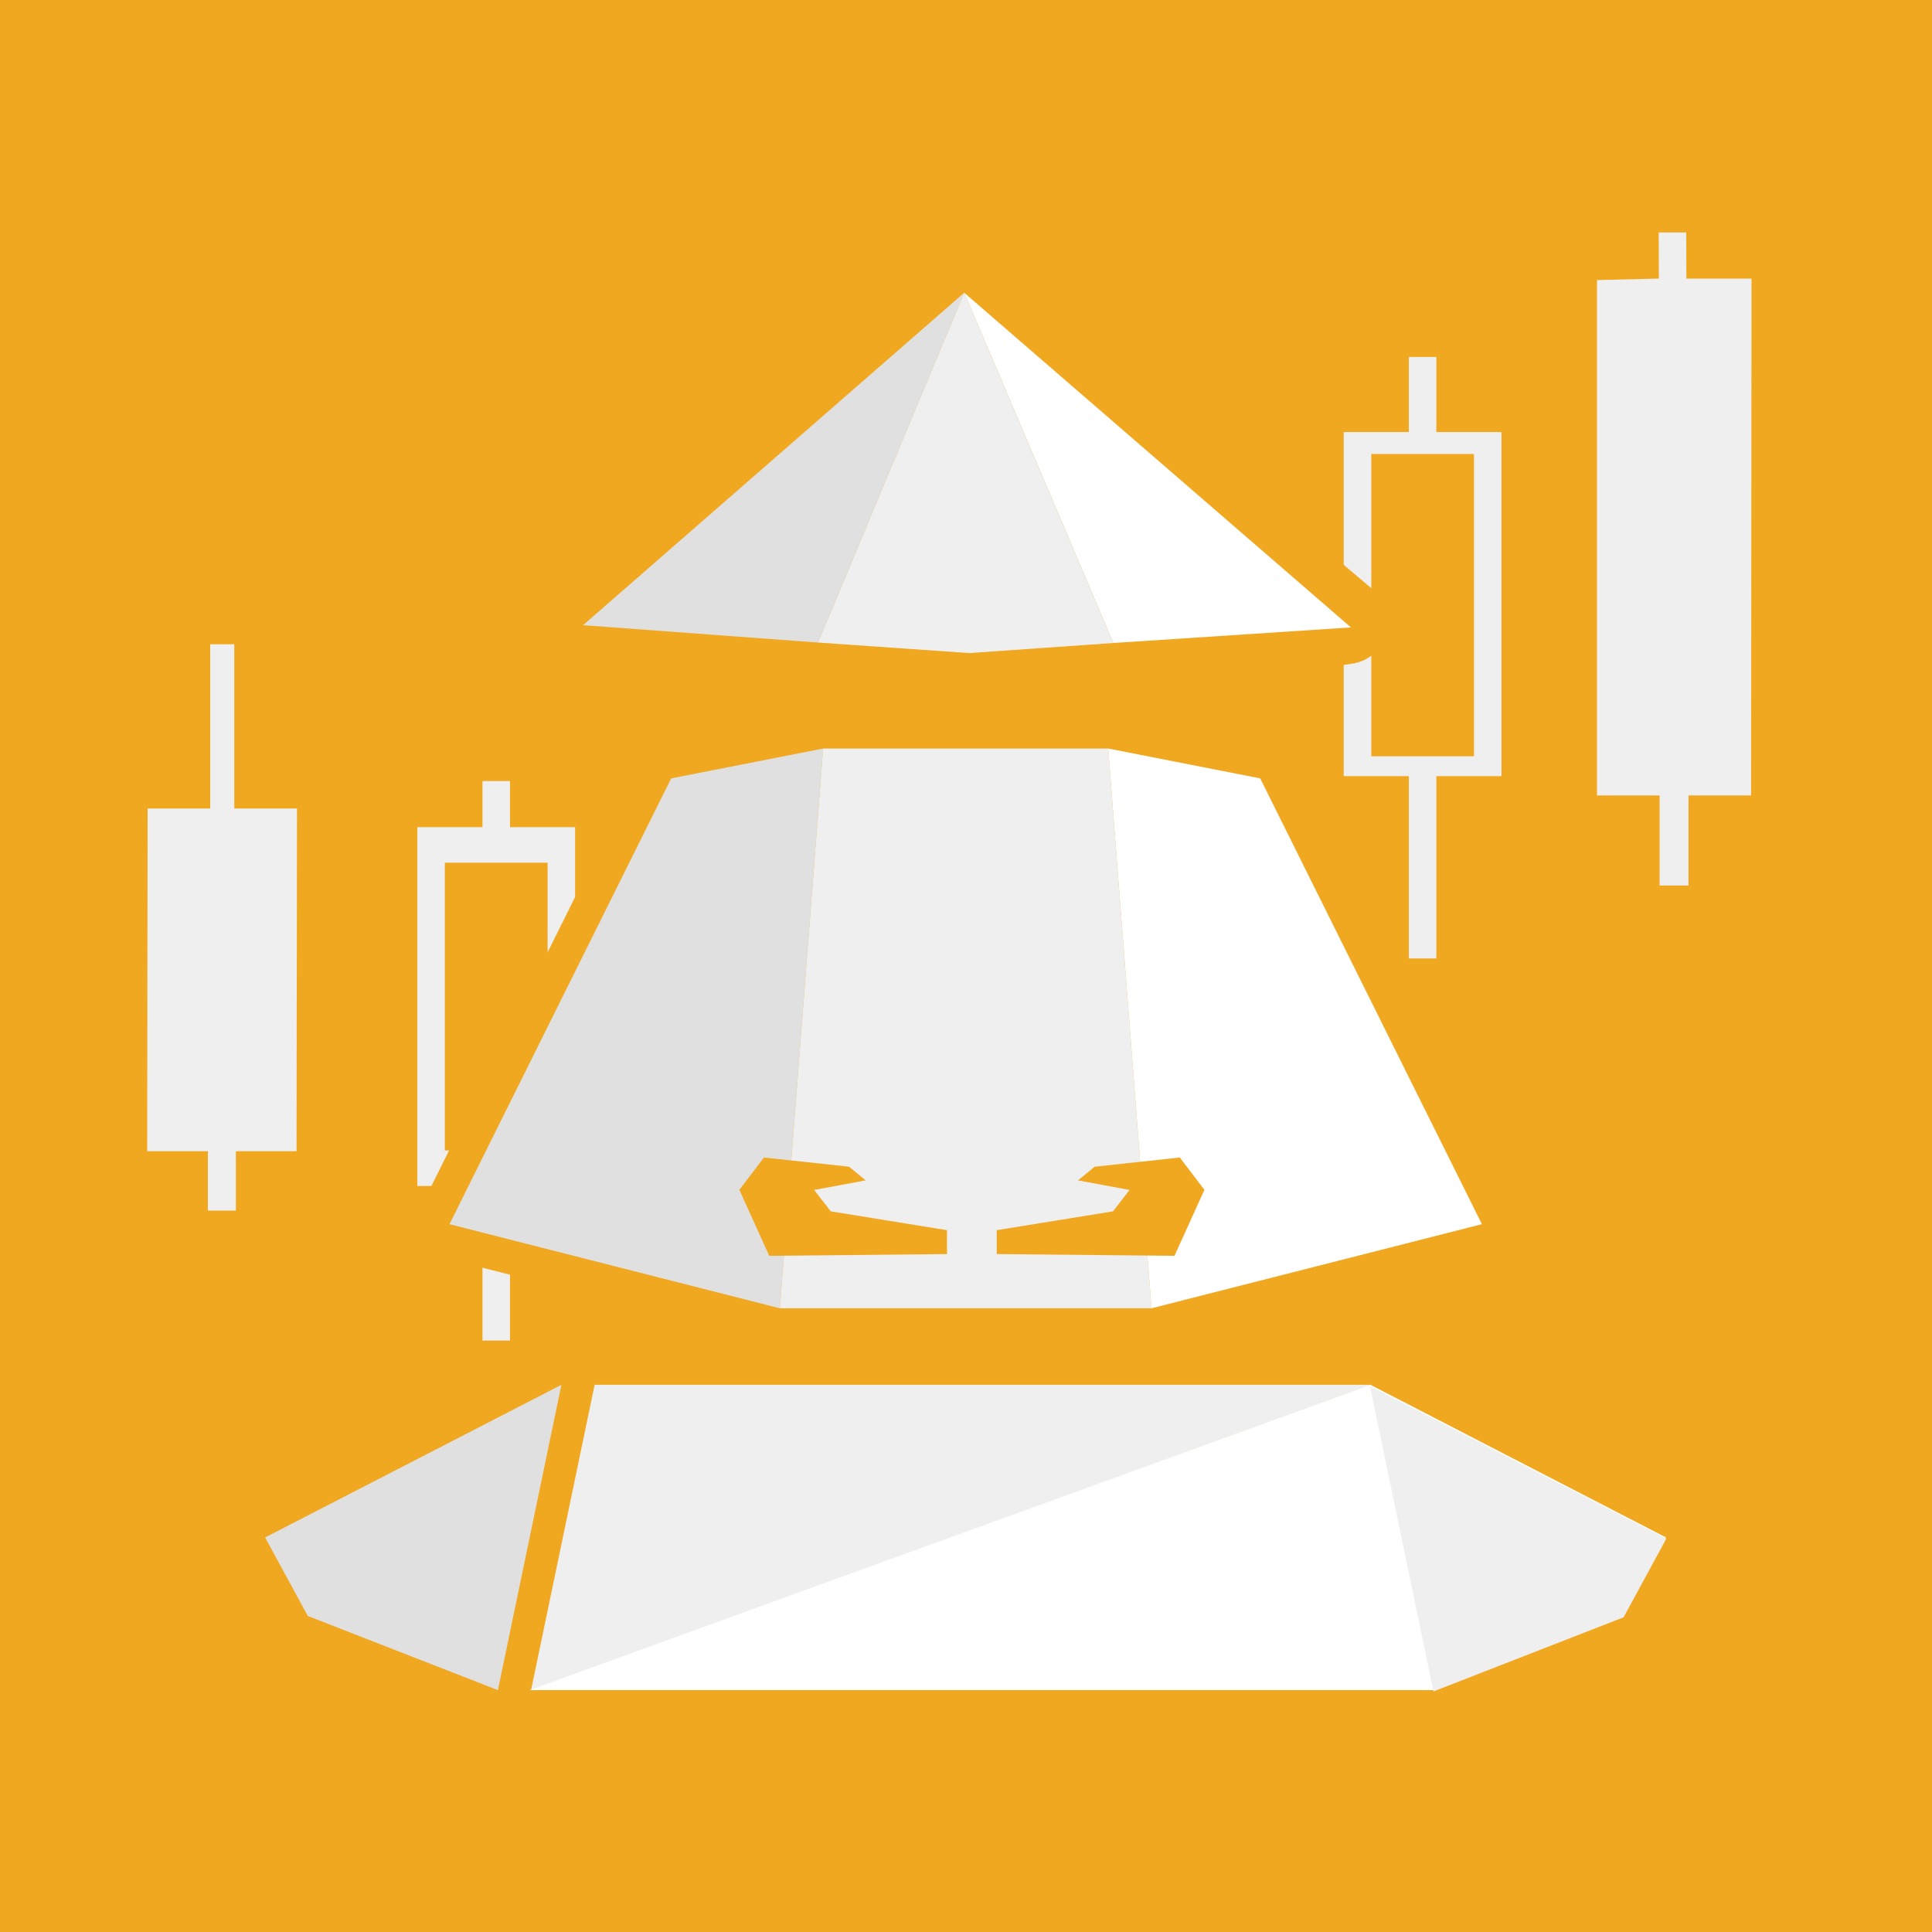
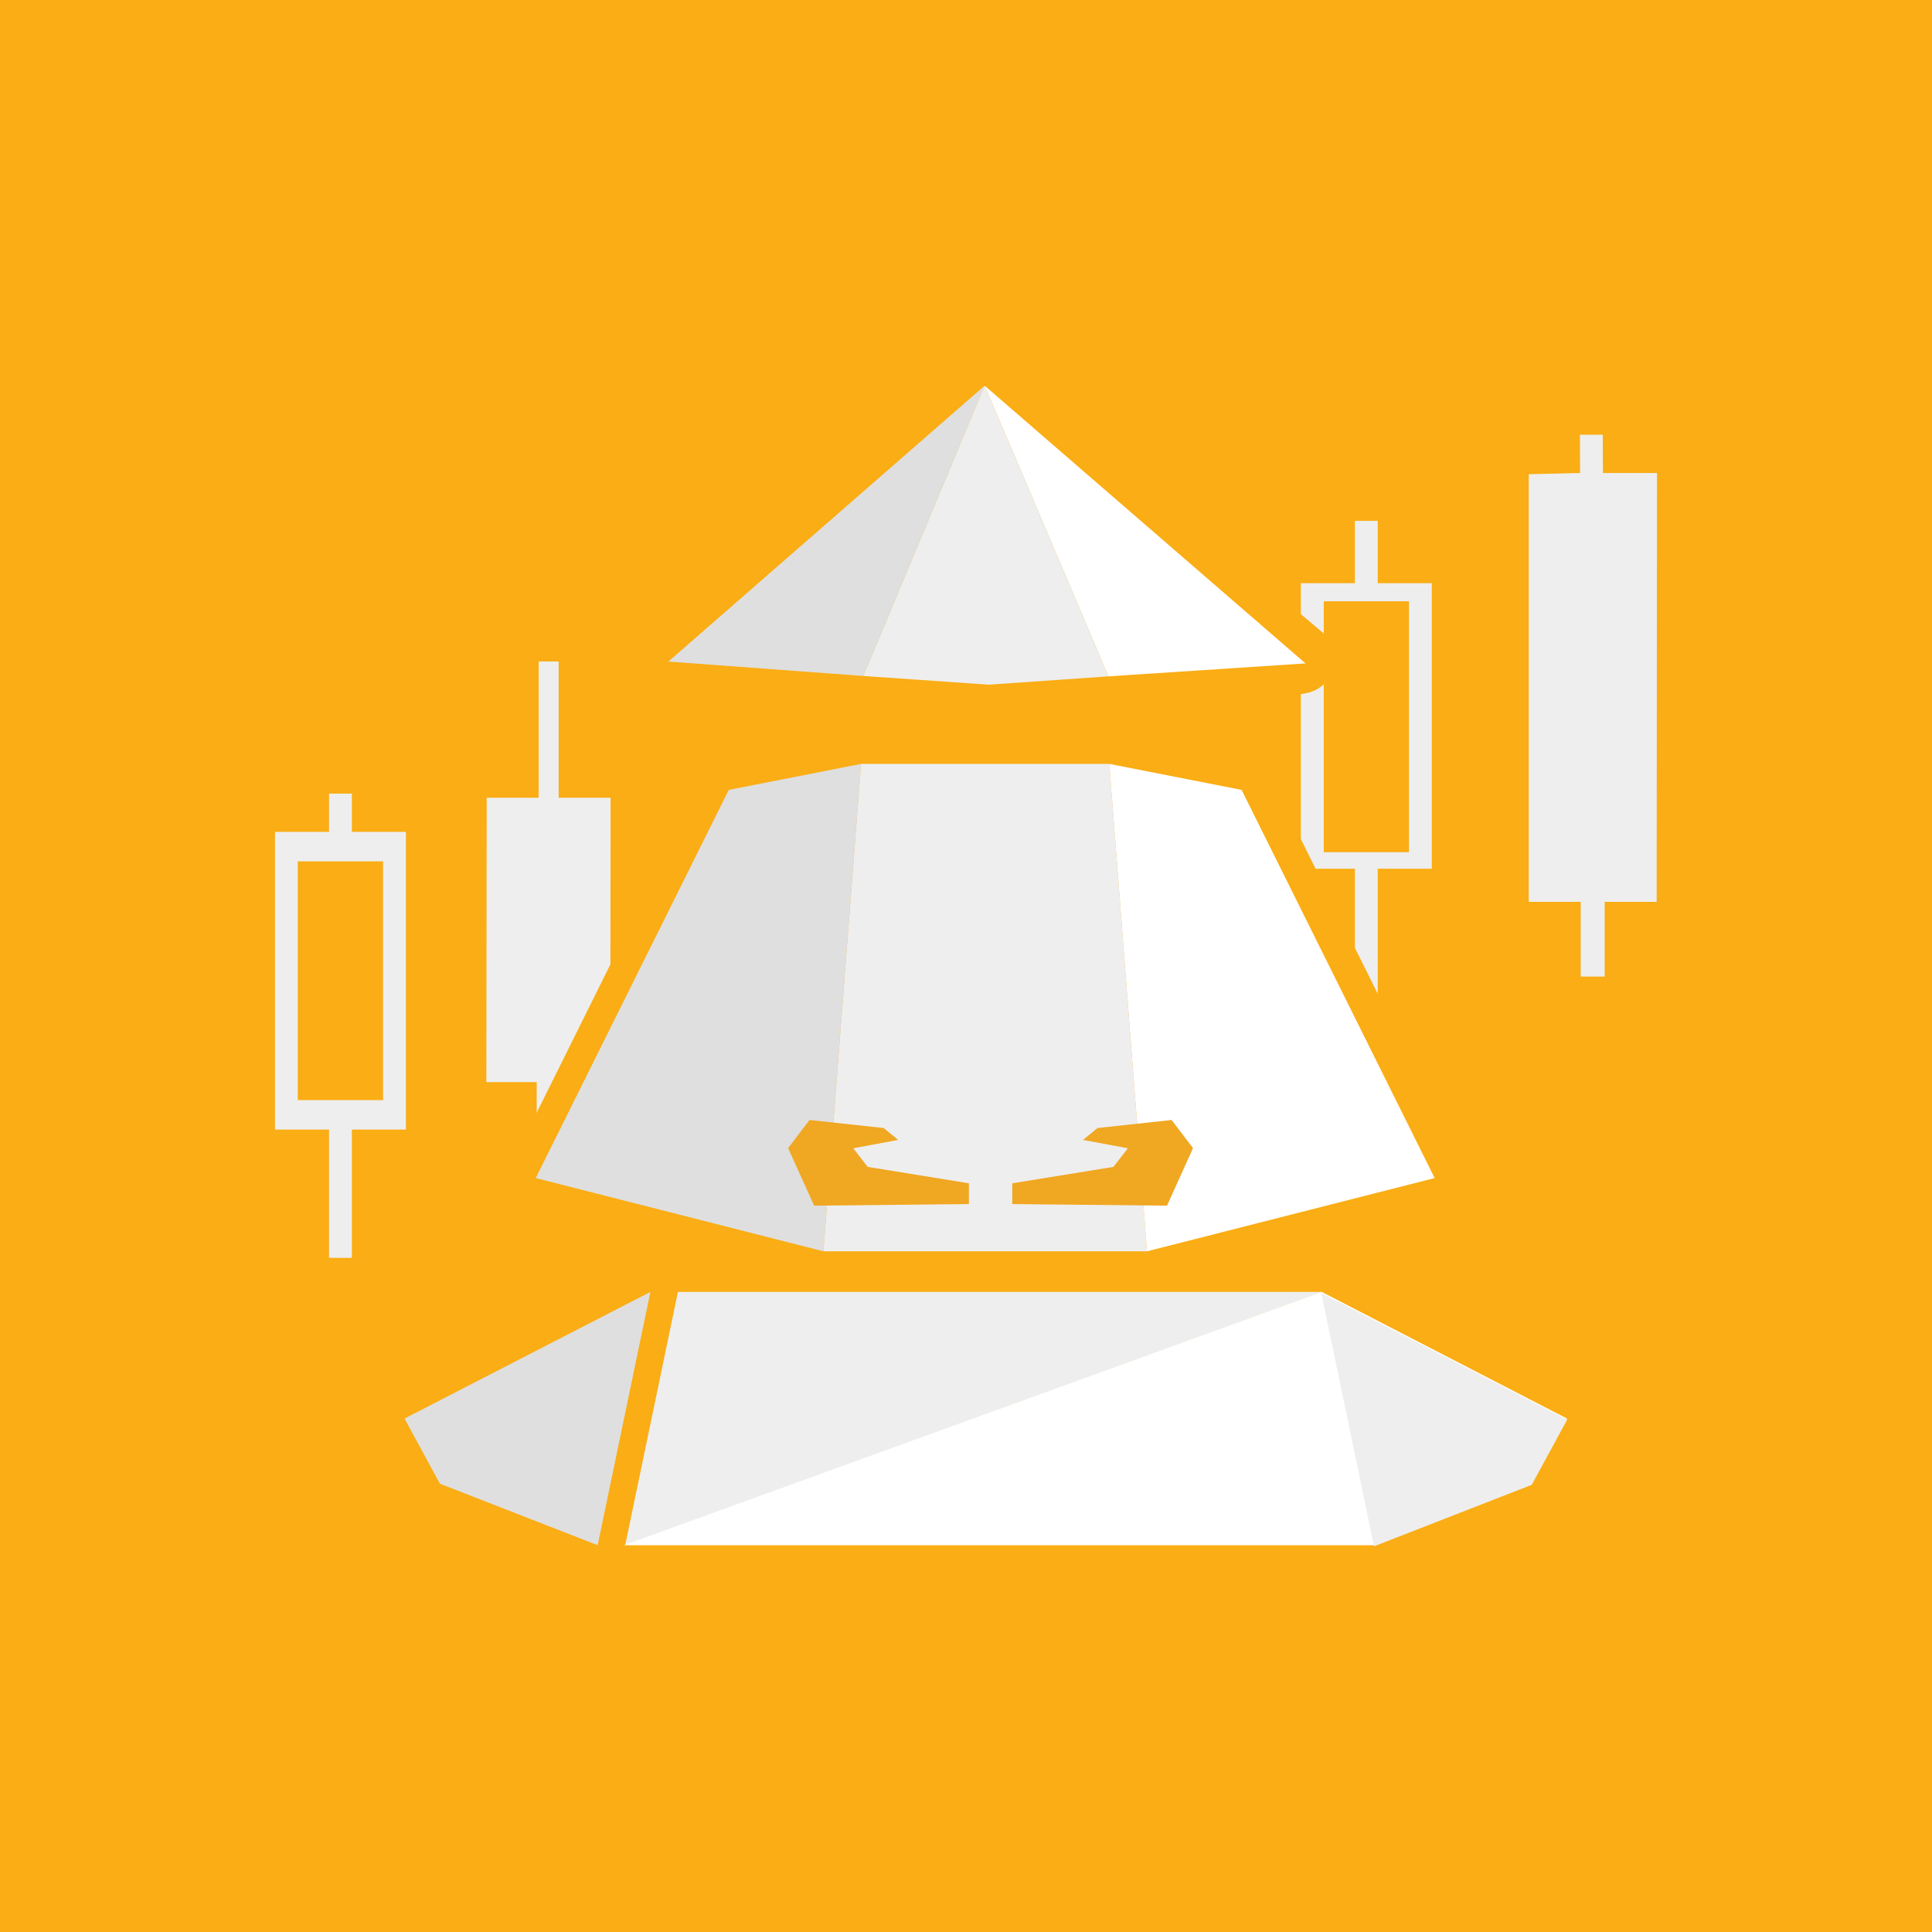
- <svg xmlns="http://www.w3.org/2000/svg" id="_图层_7" data-name="图层 7" viewBox="0 0 512 512">
+ <svg xmlns="http://www.w3.org/2000/svg" id="_图层_8" data-name="图层 8" viewBox="0 0 512 512">
  <defs>
    <style>
-       .cls-1 {
+       .cls-1, .cls-2 {
+         fill: #faad14;
+       }
+ 
+       .cls-3 {
+         fill: #eee;
+       }
+ 
+       .cls-4 {
        fill: #fff;
      }

-       .cls-2, .cls-3 {
-         fill: #f0a821;
+       .cls-5 {
+         fill: #f0a721;
      }

-       .cls-4 {
-         fill: #efefef;
+       .cls-6 {
+         fill: #dfdfdf;
      }

-       .cls-5 {
-         fill: #e0e0e0;
+       .cls-2 {
+         stroke-width: 16.23px;
      }

-       .cls-3, .cls-6 {
-         stroke-width: 18px;
-       }
- 
-       .cls-3, .cls-6, .cls-7 {
-         stroke: #f0a821;
+       .cls-2, .cls-7, .cls-8 {
+         stroke: #faad14;
        stroke-miterlimit: 10;
      }

-       .cls-6, .cls-7 {
-         fill: #e7a42a;
+       .cls-7 {
+         stroke-width: 15.7px;
      }

-       .cls-7 {
-         stroke-width: 18.16px;
+       .cls-7, .cls-8 {
+         fill: #e6a229;
+       }
+ 
+       .cls-8 {
+         stroke-width: 15.07px;
      }
    </style>
  </defs>
-   <rect class="cls-2" width="512" height="512" />
+   <rect class="cls-1" width="512" height="512" />
  <g>
    <g>
-       <path class="cls-4" d="M464.17,73.83h-17.26l-.05-12.22h-7.29l.05,12.22-16.4,.39V210.8h16.59v23.87h7.66v-23.87h16.59l.11-136.97Z" />
-       <path class="cls-4" d="M78.68,214.26h-16.59v-43.52s-6.38,0-6.38,0v43.52h-16.59l-.11,90.83h16.08v15.73h7.42v-15.73h16.08l.11-90.83Z" />
-       <path class="cls-4" d="M135.15,206.99h-7.29v12.22h-17.26v95.09h17.26v40.96h7.29v-40.96h17.26v-95.09h-17.26v-12.22Zm9.97,97.89h-27.24v-76.25h27.24v76.25Z" />
-       <path class="cls-4" d="M380.65,94.6h-7.29v19.9h-17.26v91.19h17.26v48.31h7.29v-48.31h17.26V114.5h-17.26v-19.9Zm9.97,105.82h-27.21V120.3h27.21v80.13Z" />
+       <path class="cls-3" d="M439.12,125.35h-14.33l-.04-10.14h-6.05l.04,10.14-13.61,.32v113.33h13.77v19.8h6.36v-19.8h13.77l.09-113.66Z" />
+       <path class="cls-3" d="M161.82,211.41h-13.77v-36.12s-5.3,0-5.3,0v36.12h-13.77l-.09,75.37h13.34v13.05h6.16v-13.05h13.34l.09-75.37Z" />
+       <path class="cls-3" d="M93.25,210.31h-6.05v10.14h-14.33v78.9h14.33v33.99h6.05v-33.99h14.33v-78.9h-14.33v-10.14Zm8.27,81.23h-22.6v-63.27h22.6v63.27Z" />
+       <path class="cls-3" d="M365.11,138.03h-6.05v16.52h-14.32v75.67h14.32v40.09h6.05v-40.09h14.33v-75.67h-14.33v-16.52Zm8.28,87.81h-22.58v-66.49h22.58v66.49Z" />
    </g>
    <g>
-       <path class="cls-7" d="M256.67,77.65l-100.69,85.7c-1.37,1.17-.71,3.35,1.08,3.62l99.61,15.02,100.35-15.09c1.8-.27,2.46-2.47,1.08-3.63l-101.43-85.62Z" />
-       <polygon class="cls-6" points="220.47 197.6 178.06 206.34 119.31 324.49 206.87 346.78 305.36 346.78 392.91 324.49 334.16 206.34 293.89 198.43 220.47 197.6" />
-       <polygon class="cls-3" points="357.19 359.22 430.25 396.85 419.73 416.21 374.75 434.25 150.07 434.49 140.28 434.25 95.02 416.21 84.5 396.85 157.55 359.22 165.74 359.22 357.19 359.22" />
+       <path class="cls-8" d="M261.4,102.27l-83.55,71.11c-1.14,.97-.59,2.78,.9,3.01l82.65,12.46,83.27-12.52c1.5-.23,2.04-2.05,.9-3.01l-84.17-71.05Z" />
+       <polygon class="cls-7" points="230.42 201.81 193.45 209.44 142.22 312.54 218.56 331.99 304.44 331.99 380.78 312.54 329.55 209.44 294.44 202.53 230.42 201.81" />
+       <polygon class="cls-2" points="350.5 341.33 415.81 375.56 406.4 393.17 366.19 409.57 165.33 409.79 156.58 409.57 116.12 393.17 106.71 375.56 172.02 341.33 179.34 341.33 350.5 341.33" />
    </g>
    <g>
      <g>
-         <polygon class="cls-5" points="131.95 447.9 148.78 366.99 70.26 407.44 81.57 428.25 131.95 447.9" />
-         <polygon class="cls-4" points="157.58 366.99 140.74 447.9 363.38 366.99 157.58 366.99" />
-         <polygon class="cls-1" points="441.5 407.44 363.19 366.99 140.33 447.9 379.81 447.9 430.19 428.25 441.5 407.44" />
-         <polygon class="cls-4" points="379.89 448.24 363.05 367.33 441.58 407.78 430.27 428.6 379.89 448.24" />
+         <polygon class="cls-6" points="158.39 409.5 172.36 342.37 107.2 375.93 116.58 393.2 158.39 409.5" />
+         <polygon class="cls-3" points="179.66 342.37 165.68 409.5 350.43 342.37 179.66 342.37" />
+         <polygon class="cls-4" points="415.26 375.93 350.28 342.37 165.34 409.5 364.06 409.5 405.87 393.2 415.26 375.93" />
+         <polygon class="cls-3" points="364.13 409.79 350.16 342.65 415.32 376.22 405.93 393.49 364.13 409.79" />
      </g>
      <g>
-         <polygon class="cls-5" points="177.87 206.28 119.12 324.42 206.67 346.71 218.14 198.37 177.87 206.28" />
-         <polygon class="cls-4" points="293.69 198.37 218.14 198.37 206.67 346.71 305.16 346.71 293.69 198.37" />
-         <polygon class="cls-1" points="333.97 206.28 392.72 324.42 305.16 346.71 293.69 198.37 333.97 206.28" />
-         <polygon class="cls-5" points="216.78 170.28 255.53 77.58 154.52 165.68 216.78 170.28" />
-         <polygon class="cls-1" points="358.01 166.27 255.53 77.58 295.05 170.4 358.01 166.27" />
-         <polygon class="cls-4" points="255.53 77.58 295.05 170.4 256.87 173.07 216.78 170.28 255.53 77.58" />
+         <polygon class="cls-6" points="228.79 179.14 260.94 102.21 177.12 175.32 228.79 179.14" />
+         <polygon class="cls-4" points="345.97 175.81 260.94 102.21 293.73 179.24 345.97 175.81" />
+         <polygon class="cls-3" points="260.94 102.21 293.73 179.24 262.05 181.45 228.79 179.14 260.94 102.21" />
        <g>
-           <polygon class="cls-2" points="195.94 315.32 203.86 332.81 250.96 332.34 250.96 326.01 220.16 321.02 215.76 315.35 229.42 312.81 225.01 309.19 202.45 306.75 195.94 315.32" />
-           <polygon class="cls-2" points="319.18 315.32 311.25 332.81 264.15 332.34 264.15 326.01 294.95 321.02 299.35 315.35 285.69 312.81 290.1 309.19 312.66 306.75 319.18 315.32" />
+           <polygon class="cls-6" points="193.13 209.33 141.97 312.2 218.21 331.61 228.19 202.44 193.13 209.33" />
+           <polygon class="cls-3" points="293.98 202.44 228.19 202.44 218.21 331.61 303.97 331.61 293.98 202.44" />
+           <polygon class="cls-4" points="329.04 209.33 380.2 312.2 303.97 331.61 293.98 202.44 329.04 209.33" />
+           <g>
+             <polygon class="cls-5" points="208.86 304.27 215.76 319.51 256.77 319.09 256.77 313.59 229.95 309.24 226.12 304.3 238.01 302.09 234.18 298.94 214.53 296.81 208.86 304.27" />
+             <polygon class="cls-5" points="316.16 304.27 309.27 319.51 268.26 319.09 268.26 313.59 295.07 309.24 298.9 304.3 287.01 302.09 290.85 298.94 310.49 296.81 316.16 304.27" />
+           </g>
        </g>
      </g>
    </g>
  </g>
</svg>
